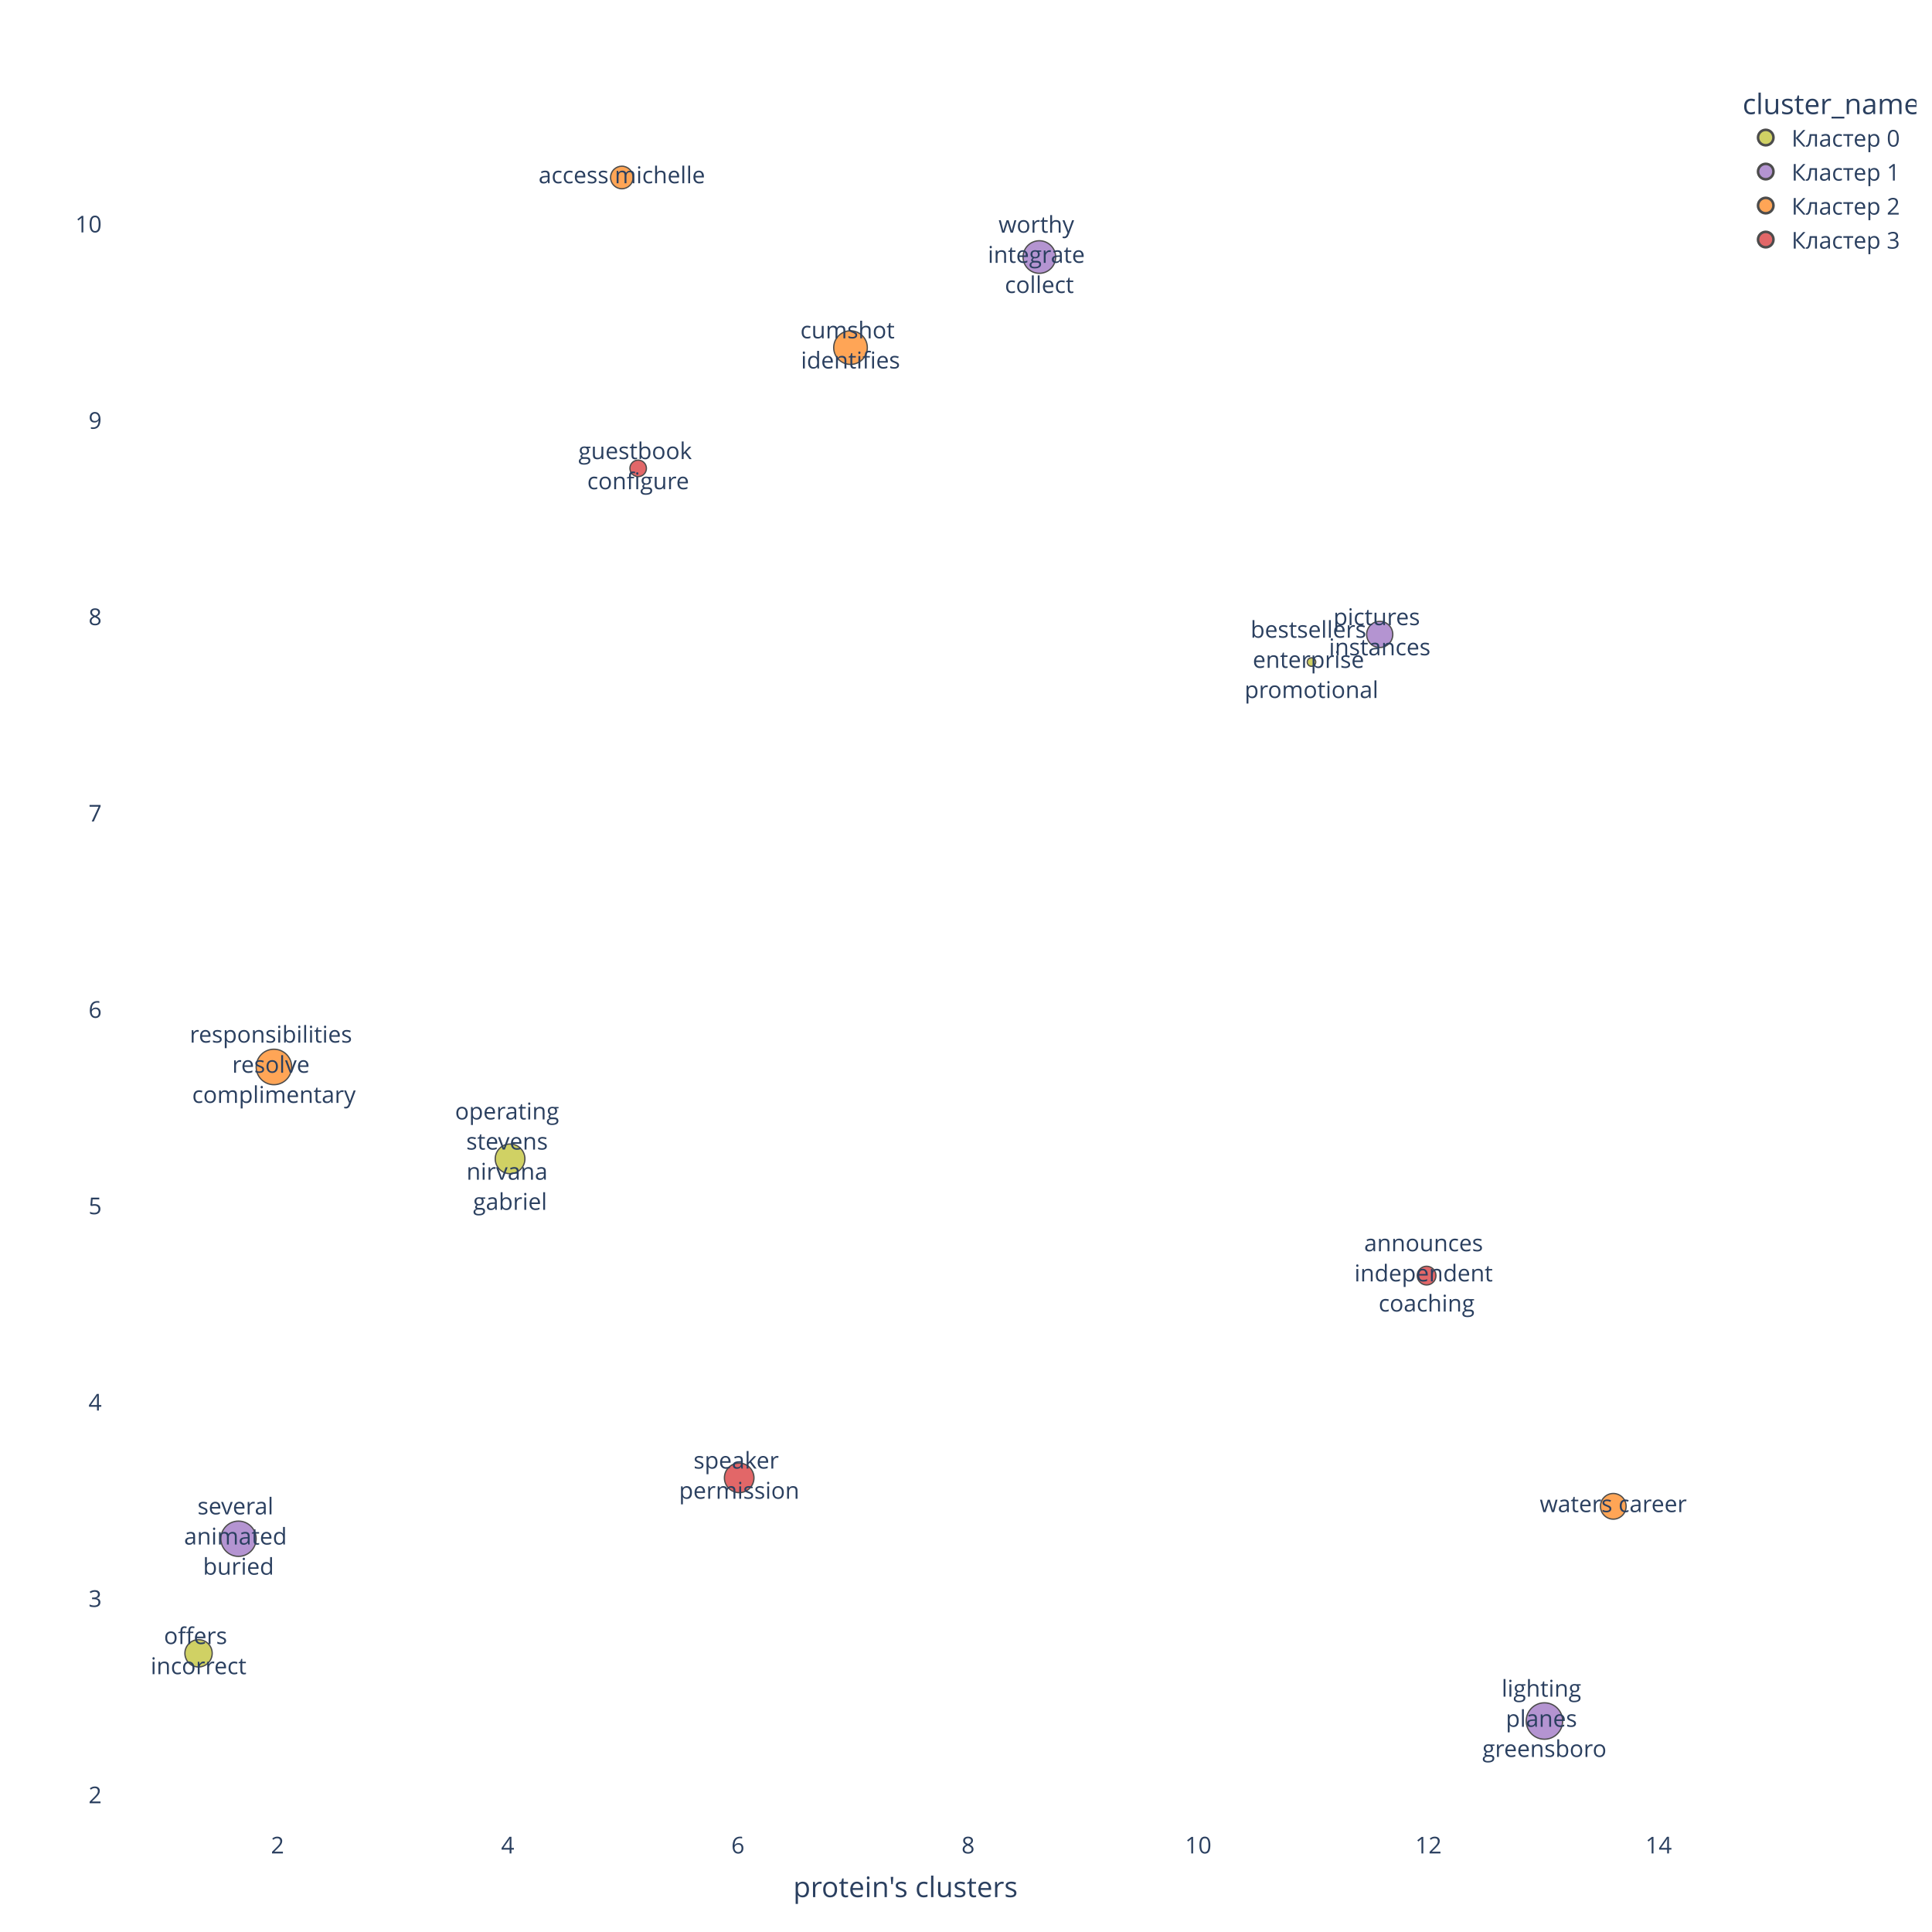
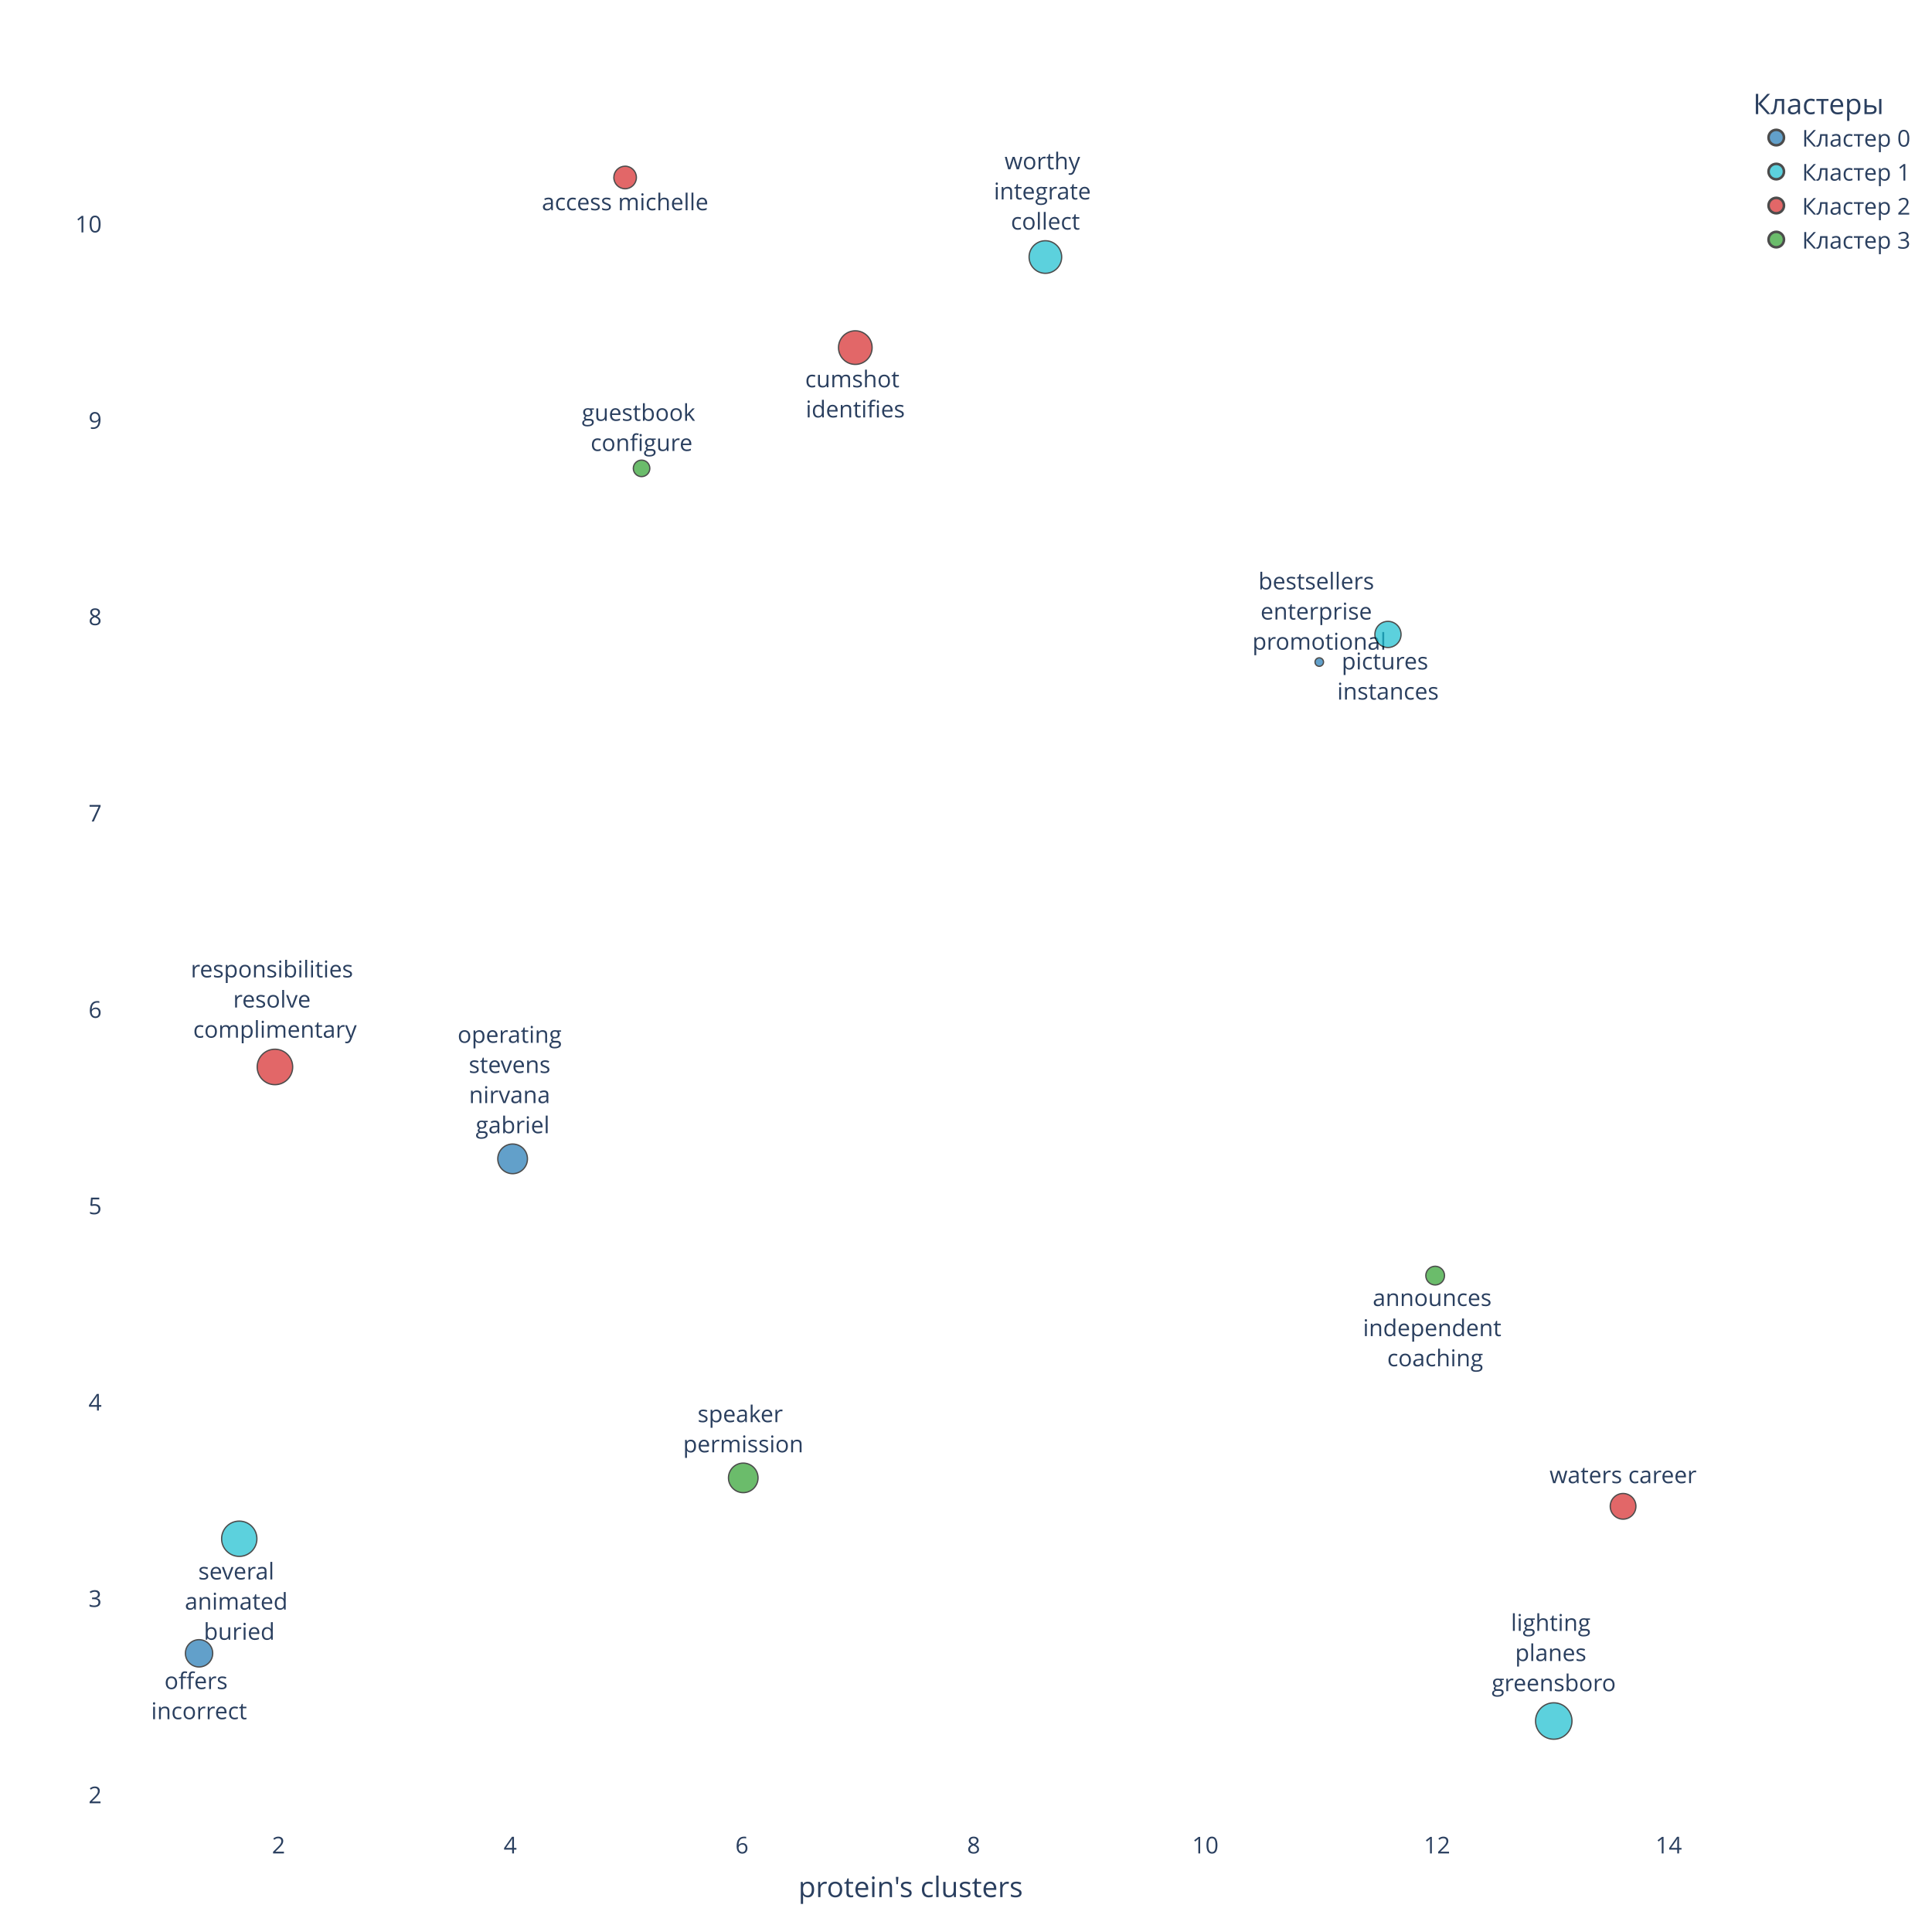
<svg xmlns="http://www.w3.org/2000/svg" class="main-svg" width="1500" height="1500" style="" viewBox="0 0 1500 1500">
  <rect x="0" y="0" width="1500" height="1500" style="fill: rgb(255, 255, 255); fill-opacity: 1;" />
-   <defs id="defs-6b4ec7">
+   <defs id="defs-fc30f1">
    <g class="clips">
-       <clipPath id="clip6b4ec7xyplot" class="plotclip">
-         <rect width="1246" height="1360" />
+       <clipPath id="clipfc30f1xyplot" class="plotclip">
+         <rect width="1254" height="1360" />
      </clipPath>
-       <clipPath class="axesclip" id="clip6b4ec7x">
-         <rect x="80" y="0" width="1246" height="1500" />
+       <clipPath class="axesclip" id="clipfc30f1x">
+         <rect x="80" y="0" width="1254" height="1500" />
      </clipPath>
-       <clipPath class="axesclip" id="clip6b4ec7y">
+       <clipPath class="axesclip" id="clipfc30f1y">
        <rect x="0" y="60" width="1500" height="1360" />
      </clipPath>
-       <clipPath class="axesclip" id="clip6b4ec7xy">
-         <rect x="80" y="60" width="1246" height="1360" />
+       <clipPath class="axesclip" id="clipfc30f1xy">
+         <rect x="80" y="60" width="1254" height="1360" />
      </clipPath>
    </g>
    <g class="gradients" />
    <g class="patterns" />
  </defs>
  <g class="bglayer" />
  <g class="layer-below">
    <g class="imagelayer" />
    <g class="shapelayer" />
  </g>
  <g class="cartesianlayer">
    <g class="subplot xy">
      <g class="layer-subplot">
        <g class="shapelayer" />
        <g class="imagelayer" />
      </g>
      <g class="minor-gridlayer">
        <g class="x" />
        <g class="y" />
      </g>
      <g class="gridlayer">
        <g class="x">
-           <path class="xgrid crisp" transform="translate(215.47,0)" d="M0,60v1360" style="stroke: rgb(255, 255, 255); stroke-opacity: 1; stroke-width: 1px;" />
-           <path class="xgrid crisp" transform="translate(394.19,0)" d="M0,60v1360" style="stroke: rgb(255, 255, 255); stroke-opacity: 1; stroke-width: 1px;" />
-           <path class="xgrid crisp" transform="translate(572.9,0)" d="M0,60v1360" style="stroke: rgb(255, 255, 255); stroke-opacity: 1; stroke-width: 1px;" />
-           <path class="xgrid crisp" transform="translate(751.61,0)" d="M0,60v1360" style="stroke: rgb(255, 255, 255); stroke-opacity: 1; stroke-width: 1px;" />
-           <path class="xgrid crisp" transform="translate(930.33,0)" d="M0,60v1360" style="stroke: rgb(255, 255, 255); stroke-opacity: 1; stroke-width: 1px;" />
-           <path class="xgrid crisp" transform="translate(1109.04,0)" d="M0,60v1360" style="stroke: rgb(255, 255, 255); stroke-opacity: 1; stroke-width: 1px;" />
-           <path class="xgrid crisp" transform="translate(1287.76,0)" d="M0,60v1360" style="stroke: rgb(255, 255, 255); stroke-opacity: 1; stroke-width: 1px;" />
+           <path class="xgrid crisp" transform="translate(216.27,0)" d="M0,60v1360" style="stroke: rgb(255, 255, 255); stroke-opacity: 1; stroke-width: 1px;" />
+           <path class="xgrid crisp" transform="translate(396.16,0)" d="M0,60v1360" style="stroke: rgb(255, 255, 255); stroke-opacity: 1; stroke-width: 1px;" />
+           <path class="xgrid crisp" transform="translate(576.04,0)" d="M0,60v1360" style="stroke: rgb(255, 255, 255); stroke-opacity: 1; stroke-width: 1px;" />
+           <path class="xgrid crisp" transform="translate(755.93,0)" d="M0,60v1360" style="stroke: rgb(255, 255, 255); stroke-opacity: 1; stroke-width: 1px;" />
+           <path class="xgrid crisp" transform="translate(935.82,0)" d="M0,60v1360" style="stroke: rgb(255, 255, 255); stroke-opacity: 1; stroke-width: 1px;" />
+           <path class="xgrid crisp" transform="translate(1115.7,0)" d="M0,60v1360" style="stroke: rgb(255, 255, 255); stroke-opacity: 1; stroke-width: 1px;" />
+           <path class="xgrid crisp" transform="translate(1295.59,0)" d="M0,60v1360" style="stroke: rgb(255, 255, 255); stroke-opacity: 1; stroke-width: 1px;" />
        </g>
        <g class="y">
-           <path class="ygrid crisp" transform="translate(0,1393.75)" d="M80,0h1246" style="stroke: rgb(255, 255, 255); stroke-opacity: 1; stroke-width: 1px;" />
-           <path class="ygrid crisp" transform="translate(0,1241.3)" d="M80,0h1246" style="stroke: rgb(255, 255, 255); stroke-opacity: 1; stroke-width: 1px;" />
-           <path class="ygrid crisp" transform="translate(0,1088.85)" d="M80,0h1246" style="stroke: rgb(255, 255, 255); stroke-opacity: 1; stroke-width: 1px;" />
-           <path class="ygrid crisp" transform="translate(0,936.4)" d="M80,0h1246" style="stroke: rgb(255, 255, 255); stroke-opacity: 1; stroke-width: 1px;" />
-           <path class="ygrid crisp" transform="translate(0,783.95)" d="M80,0h1246" style="stroke: rgb(255, 255, 255); stroke-opacity: 1; stroke-width: 1px;" />
-           <path class="ygrid crisp" transform="translate(0,631.5)" d="M80,0h1246" style="stroke: rgb(255, 255, 255); stroke-opacity: 1; stroke-width: 1px;" />
-           <path class="ygrid crisp" transform="translate(0,479.04)" d="M80,0h1246" style="stroke: rgb(255, 255, 255); stroke-opacity: 1; stroke-width: 1px;" />
-           <path class="ygrid crisp" transform="translate(0,326.59)" d="M80,0h1246" style="stroke: rgb(255, 255, 255); stroke-opacity: 1; stroke-width: 1px;" />
-           <path class="ygrid crisp" transform="translate(0,174.14)" d="M80,0h1246" style="stroke: rgb(255, 255, 255); stroke-opacity: 1; stroke-width: 1px;" />
+           <path class="ygrid crisp" transform="translate(0,1393.75)" d="M80,0h1254" style="stroke: rgb(255, 255, 255); stroke-opacity: 1; stroke-width: 1px;" />
+           <path class="ygrid crisp" transform="translate(0,1241.3)" d="M80,0h1254" style="stroke: rgb(255, 255, 255); stroke-opacity: 1; stroke-width: 1px;" />
+           <path class="ygrid crisp" transform="translate(0,1088.85)" d="M80,0h1254" style="stroke: rgb(255, 255, 255); stroke-opacity: 1; stroke-width: 1px;" />
+           <path class="ygrid crisp" transform="translate(0,936.4)" d="M80,0h1254" style="stroke: rgb(255, 255, 255); stroke-opacity: 1; stroke-width: 1px;" />
+           <path class="ygrid crisp" transform="translate(0,783.95)" d="M80,0h1254" style="stroke: rgb(255, 255, 255); stroke-opacity: 1; stroke-width: 1px;" />
+           <path class="ygrid crisp" transform="translate(0,631.5)" d="M80,0h1254" style="stroke: rgb(255, 255, 255); stroke-opacity: 1; stroke-width: 1px;" />
+           <path class="ygrid crisp" transform="translate(0,479.04)" d="M80,0h1254" style="stroke: rgb(255, 255, 255); stroke-opacity: 1; stroke-width: 1px;" />
+           <path class="ygrid crisp" transform="translate(0,326.59)" d="M80,0h1254" style="stroke: rgb(255, 255, 255); stroke-opacity: 1; stroke-width: 1px;" />
+           <path class="ygrid crisp" transform="translate(0,174.14)" d="M80,0h1254" style="stroke: rgb(255, 255, 255); stroke-opacity: 1; stroke-width: 1px;" />
        </g>
      </g>
      <g class="zerolinelayer" />
      <path class="xlines-below" />
      <path class="ylines-below" />
      <g class="overlines-below" />
      <g class="xaxislayer-below" />
      <g class="yaxislayer-below" />
      <g class="overaxes-below" />
-       <g class="plot" transform="translate(80,60)" clip-path="url(#clip6b4ec7xyplot)">
+       <g class="plot" transform="translate(80,60)" clip-path="url(#clipfc30f1xyplot)">
        <g class="scatterlayer mlayer">
-           <g class="trace scatter trace77c22b" style="stroke-miterlimit: 2; opacity: 1;">
+           <g class="trace scatter tracea43359" style="stroke-miterlimit: 2; opacity: 1;">
            <g class="fills" />
            <g class="errorbars" />
            <g class="lines" />
            <g class="points">
-               <path class="point" transform="translate(316.02,839.73)" d="M11.52,0A11.52,11.52 0 1,1 0,-11.52A11.52,11.52 0 0,1 11.52,0Z" style="opacity: 0.7; stroke-width: 1px; fill: rgb(188, 189, 34); fill-opacity: 1; stroke: rgb(0, 0, 0); stroke-opacity: 1;" />
-               <path class="point" transform="translate(74.15,1223.63)" d="M10.6,0A10.6,10.6 0 1,1 0,-10.6A10.6,10.6 0 0,1 10.6,0Z" style="opacity: 0.7; stroke-width: 1px; fill: rgb(188, 189, 34); fill-opacity: 1; stroke: rgb(0, 0, 0); stroke-opacity: 1;" />
-               <path class="point" transform="translate(938.22,454.03)" d="M3.3,0A3.3,3.3 0 1,1 0,-3.3A3.3,3.3 0 0,1 3.3,0Z" style="opacity: 0.7; stroke-width: 1px; fill: rgb(188, 189, 34); fill-opacity: 1; stroke: rgb(0, 0, 0); stroke-opacity: 1;" />
+               <path class="point" transform="translate(318,839.73)" d="M11.52,0A11.52,11.52 0 1,1 0,-11.52A11.52,11.52 0 0,1 11.52,0Z" style="opacity: 0.7; stroke-width: 1px; fill: rgb(31, 119, 180); fill-opacity: 1; stroke: rgb(0, 0, 0); stroke-opacity: 1;" />
+               <path class="point" transform="translate(74.55,1223.63)" d="M10.6,0A10.6,10.6 0 1,1 0,-10.6A10.6,10.6 0 0,1 10.6,0Z" style="opacity: 0.7; stroke-width: 1px; fill: rgb(31, 119, 180); fill-opacity: 1; stroke: rgb(0, 0, 0); stroke-opacity: 1;" />
+               <path class="point" transform="translate(944.28,454.03)" d="M3.3,0A3.3,3.3 0 1,1 0,-3.3A3.3,3.3 0 0,1 3.3,0Z" style="opacity: 0.7; stroke-width: 1px; fill: rgb(31, 119, 180); fill-opacity: 1; stroke: rgb(0, 0, 0); stroke-opacity: 1;" />
            </g>
            <g class="text">
-               <g class="textpoint" transform="translate(0,-30.6)">
-                 <text x="316.02" y="839.73" text-anchor="middle" style="font-family: 'Open Sans', verdana, arial, sans-serif; font-size: 18px; fill: rgb(42, 63, 95); fill-opacity: 1; white-space: pre;">
-                   <tspan class="line" dy="0em" x="316.02" y="839.73">operating</tspan>
-                   <tspan class="line" dy="1.3em" x="316.02" y="839.73">stevens</tspan>
-                   <tspan class="line" dy="2.6em" x="316.02" y="839.73">nirvana</tspan>
-                   <tspan class="line" dy="3.9em" x="316.02" y="839.73">gabriel</tspan>
-                 </text>
-               </g>
-               <g class="textpoint" transform="translate(0,-7.2)">
-                 <text x="74.15" y="1223.63" text-anchor="middle" style="font-family: 'Open Sans', verdana, arial, sans-serif; font-size: 18px; fill: rgb(42, 63, 95); fill-opacity: 1; white-space: pre;">
-                   <tspan class="line" dy="0em" x="74.15" y="1223.63">offers</tspan>
-                   <tspan class="line" dy="1.3em" x="74.15" y="1223.63">incorrect</tspan>
-                 </text>
-               </g>
-               <g class="textpoint" transform="translate(0,-18.9)">
-                 <text x="938.22" y="454.03" text-anchor="middle" style="font-family: 'Open Sans', verdana, arial, sans-serif; font-size: 18px; fill: rgb(42, 63, 95); fill-opacity: 1; white-space: pre;">
-                   <tspan class="line" dy="0em" x="938.22" y="454.03">bestsellers</tspan>
-                   <tspan class="line" dy="1.3em" x="938.22" y="454.03">enterprise</tspan>
-                   <tspan class="line" dy="2.6em" x="938.22" y="454.03">promotional</tspan>
-                 </text>
-               </g>
-             </g>
-           </g>
-           <g class="trace scatter trace0cc86e" style="stroke-miterlimit: 2; opacity: 1;">
+               <g class="textpoint" transform="translate(0,-90.09799)">
+                 <text x="318" y="839.73" text-anchor="middle" style="font-family: 'Open Sans', verdana, arial, sans-serif; font-size: 18px; fill: rgb(42, 63, 95); fill-opacity: 1; white-space: pre;">
+                   <tspan class="line" dy="0em" x="318" y="839.73">operating</tspan>
+                   <tspan class="line" dy="1.3em" x="318" y="839.73">stevens</tspan>
+                   <tspan class="line" dy="2.6em" x="318" y="839.73">nirvana</tspan>
+                   <tspan class="line" dy="3.9em" x="318" y="839.73">gabriel</tspan>
+                 </text>
+               </g>
+               <g class="textpoint" transform="translate(0,27.7542)">
+                 <text x="74.55" y="1223.63" text-anchor="middle" style="font-family: 'Open Sans', verdana, arial, sans-serif; font-size: 18px; fill: rgb(42, 63, 95); fill-opacity: 1; white-space: pre;">
+                   <tspan class="line" dy="0em" x="74.55" y="1223.63">offers</tspan>
+                   <tspan class="line" dy="1.3em" x="74.55" y="1223.63">incorrect</tspan>
+                 </text>
+               </g>
+               <g class="textpoint" transform="translate(0,-56.42521)">
+                 <text x="944.28" y="454.03" text-anchor="middle" style="font-family: 'Open Sans', verdana, arial, sans-serif; font-size: 18px; fill: rgb(42, 63, 95); fill-opacity: 1; white-space: pre;">
+                   <tspan class="line" dy="0em" x="944.28" y="454.03">bestsellers</tspan>
+                   <tspan class="line" dy="1.3em" x="944.28" y="454.03">enterprise</tspan>
+                   <tspan class="line" dy="2.6em" x="944.28" y="454.03">promotional</tspan>
+                 </text>
+               </g>
+             </g>
+           </g>
+           <g class="trace scatter traceb3e0cb" style="stroke-miterlimit: 2; opacity: 1;">
            <g class="fills" />
            <g class="errorbars" />
            <g class="lines" />
            <g class="points">
-               <path class="point" transform="translate(1119.09,1276.19)" d="M14.14,0A14.14,14.14 0 1,1 0,-14.14A14.14,14.14 0 0,1 14.14,0Z" style="opacity: 0.7; stroke-width: 1px; fill: rgb(148, 103, 189); fill-opacity: 1; stroke: rgb(0, 0, 0); stroke-opacity: 1;" />
-               <path class="point" transform="translate(105.16,1134.68)" d="M13.7,0A13.7,13.7 0 1,1 0,-13.7A13.7,13.7 0 0,1 13.7,0Z" style="opacity: 0.7; stroke-width: 1px; fill: rgb(148, 103, 189); fill-opacity: 1; stroke: rgb(0, 0, 0); stroke-opacity: 1;" />
-               <path class="point" transform="translate(726.95,139.56)" d="M12.65,0A12.65,12.65 0 1,1 0,-12.65A12.65,12.65 0 0,1 12.65,0Z" style="opacity: 0.7; stroke-width: 1px; fill: rgb(148, 103, 189); fill-opacity: 1; stroke: rgb(0, 0, 0); stroke-opacity: 1;" />
-               <path class="point" transform="translate(991.21,432.57)" d="M10.15,0A10.15,10.15 0 1,1 0,-10.15A10.15,10.15 0 0,1 10.15,0Z" style="opacity: 0.7; stroke-width: 1px; fill: rgb(148, 103, 189); fill-opacity: 1; stroke: rgb(0, 0, 0); stroke-opacity: 1;" />
+               <path class="point" transform="translate(1126.34,1276.19)" d="M14.14,0A14.14,14.14 0 1,1 0,-14.14A14.14,14.14 0 0,1 14.14,0Z" style="opacity: 0.7; stroke-width: 1px; fill: rgb(23, 190, 207); fill-opacity: 1; stroke: rgb(0, 0, 0); stroke-opacity: 1;" />
+               <path class="point" transform="translate(105.76,1134.68)" d="M13.7,0A13.7,13.7 0 1,1 0,-13.7A13.7,13.7 0 0,1 13.7,0Z" style="opacity: 0.7; stroke-width: 1px; fill: rgb(23, 190, 207); fill-opacity: 1; stroke: rgb(0, 0, 0); stroke-opacity: 1;" />
+               <path class="point" transform="translate(731.63,139.56)" d="M12.65,0A12.65,12.65 0 1,1 0,-12.65A12.65,12.65 0 0,1 12.65,0Z" style="opacity: 0.7; stroke-width: 1px; fill: rgb(23, 190, 207); fill-opacity: 1; stroke: rgb(0, 0, 0); stroke-opacity: 1;" />
+               <path class="point" transform="translate(997.62,432.57)" d="M10.15,0A10.15,10.15 0 1,1 0,-10.15A10.15,10.15 0 0,1 10.15,0Z" style="opacity: 0.7; stroke-width: 1px; fill: rgb(23, 190, 207); fill-opacity: 1; stroke: rgb(0, 0, 0); stroke-opacity: 1;" />
            </g>
            <g class="text">
-               <g class="textpoint" transform="translate(0,-18.9)">
-                 <text x="1119.09" y="1276.19" text-anchor="middle" style="font-family: 'Open Sans', verdana, arial, sans-serif; font-size: 18px; fill: rgb(42, 63, 95); fill-opacity: 1; white-space: pre;">
-                   <tspan class="line" dy="0em" x="1119.09" y="1276.19">lighting</tspan>
-                   <tspan class="line" dy="1.3em" x="1119.09" y="1276.19">planes</tspan>
-                   <tspan class="line" dy="2.6em" x="1119.09" y="1276.19">greensboro</tspan>
-                 </text>
-               </g>
-               <g class="textpoint" transform="translate(0,-18.9)">
-                 <text x="105.16" y="1134.68" text-anchor="middle" style="font-family: 'Open Sans', verdana, arial, sans-serif; font-size: 18px; fill: rgb(42, 63, 95); fill-opacity: 1; white-space: pre;">
-                   <tspan class="line" dy="0em" x="105.16" y="1134.68">several</tspan>
-                   <tspan class="line" dy="1.3em" x="105.16" y="1134.68">animated</tspan>
-                   <tspan class="line" dy="2.6em" x="105.16" y="1134.68">buried</tspan>
-                 </text>
-               </g>
-               <g class="textpoint" transform="translate(0,-18.9)">
-                 <text x="726.95" y="139.56" text-anchor="middle" style="font-family: 'Open Sans', verdana, arial, sans-serif; font-size: 18px; fill: rgb(42, 63, 95); fill-opacity: 1; white-space: pre;">
-                   <tspan class="line" dy="0em" x="726.95" y="139.56">worthy</tspan>
-                   <tspan class="line" dy="1.3em" x="726.95" y="139.56">integrate</tspan>
-                   <tspan class="line" dy="2.6em" x="726.95" y="139.56">collect</tspan>
-                 </text>
-               </g>
-               <g class="textpoint" transform="translate(0,-7.2)">
-                 <text x="991.21" y="432.57" text-anchor="middle" style="font-family: 'Open Sans', verdana, arial, sans-serif; font-size: 18px; fill: rgb(42, 63, 95); fill-opacity: 1; white-space: pre;">
-                   <tspan class="line" dy="0em" x="991.21" y="432.57">pictures</tspan>
-                   <tspan class="line" dy="1.3em" x="991.21" y="432.57">instances</tspan>
-                 </text>
-               </g>
-             </g>
-           </g>
-           <g class="trace scatter trace6cdaf4" style="stroke-miterlimit: 2; opacity: 1;">
+               <g class="textpoint" transform="translate(0,-69.97767)">
+                 <text x="1126.34" y="1276.19" text-anchor="middle" style="font-family: 'Open Sans', verdana, arial, sans-serif; font-size: 18px; fill: rgb(42, 63, 95); fill-opacity: 1; white-space: pre;">
+                   <tspan class="line" dy="0em" x="1126.34" y="1276.19">lighting</tspan>
+                   <tspan class="line" dy="1.3em" x="1126.34" y="1276.19">planes</tspan>
+                   <tspan class="line" dy="2.6em" x="1126.34" y="1276.19">greensboro</tspan>
+                 </text>
+               </g>
+               <g class="textpoint" transform="translate(0,31.61947)">
+                 <text x="105.76" y="1134.68" text-anchor="middle" style="font-family: 'Open Sans', verdana, arial, sans-serif; font-size: 18px; fill: rgb(42, 63, 95); fill-opacity: 1; white-space: pre;">
+                   <tspan class="line" dy="0em" x="105.76" y="1134.68">several</tspan>
+                   <tspan class="line" dy="1.3em" x="105.76" y="1134.68">animated</tspan>
+                   <tspan class="line" dy="2.6em" x="105.76" y="1134.68">buried</tspan>
+                 </text>
+               </g>
+               <g class="textpoint" transform="translate(0,-68.11465)">
+                 <text x="731.63" y="139.56" text-anchor="middle" style="font-family: 'Open Sans', verdana, arial, sans-serif; font-size: 18px; fill: rgb(42, 63, 95); fill-opacity: 1; white-space: pre;">
+                   <tspan class="line" dy="0em" x="731.63" y="139.56">worthy</tspan>
+                   <tspan class="line" dy="1.3em" x="731.63" y="139.56">integrate</tspan>
+                   <tspan class="line" dy="2.6em" x="731.63" y="139.56">collect</tspan>
+                 </text>
+               </g>
+               <g class="textpoint" transform="translate(0,27.18429)">
+                 <text x="997.62" y="432.57" text-anchor="middle" style="font-family: 'Open Sans', verdana, arial, sans-serif; font-size: 18px; fill: rgb(42, 63, 95); fill-opacity: 1; white-space: pre;">
+                   <tspan class="line" dy="0em" x="997.62" y="432.57">pictures</tspan>
+                   <tspan class="line" dy="1.3em" x="997.62" y="432.57">instances</tspan>
+                 </text>
+               </g>
+             </g>
+           </g>
+           <g class="trace scatter tracea3c755" style="stroke-miterlimit: 2; opacity: 1;">
            <g class="fills" />
            <g class="errorbars" />
            <g class="lines" />
            <g class="points">
-               <path class="point" transform="translate(132.67,768.38)" d="M13.78,0A13.78,13.78 0 1,1 0,-13.78A13.78,13.78 0 0,1 13.78,0Z" style="opacity: 0.7; stroke-width: 1px; fill: rgb(255, 127, 14); fill-opacity: 1; stroke: rgb(0, 0, 0); stroke-opacity: 1;" />
-               <path class="point" transform="translate(580.34,209.88)" d="M13.05,0A13.05,13.05 0 1,1 0,-13.05A13.05,13.05 0 0,1 13.05,0Z" style="opacity: 0.7; stroke-width: 1px; fill: rgb(255, 127, 14); fill-opacity: 1; stroke: rgb(0, 0, 0); stroke-opacity: 1;" />
-               <path class="point" transform="translate(1172.55,1109.5)" d="M9.97,0A9.97,9.97 0 1,1 0,-9.97A9.97,9.97 0 0,1 9.97,0Z" style="opacity: 0.7; stroke-width: 1px; fill: rgb(255, 127, 14); fill-opacity: 1; stroke: rgb(0, 0, 0); stroke-opacity: 1;" />
-               <path class="point" transform="translate(402.79,77.79)" d="M8.76,0A8.76,8.76 0 1,1 0,-8.76A8.76,8.76 0 0,1 8.76,0Z" style="opacity: 0.7; stroke-width: 1px; fill: rgb(255, 127, 14); fill-opacity: 1; stroke: rgb(0, 0, 0); stroke-opacity: 1;" />
+               <path class="point" transform="translate(133.46,768.38)" d="M13.78,0A13.78,13.78 0 1,1 0,-13.78A13.78,13.78 0 0,1 13.78,0Z" style="opacity: 0.7; stroke-width: 1px; fill: rgb(214, 39, 40); fill-opacity: 1; stroke: rgb(0, 0, 0); stroke-opacity: 1;" />
+               <path class="point" transform="translate(584.06,209.88)" d="M13.05,0A13.05,13.05 0 1,1 0,-13.05A13.05,13.05 0 0,1 13.05,0Z" style="opacity: 0.7; stroke-width: 1px; fill: rgb(214, 39, 40); fill-opacity: 1; stroke: rgb(0, 0, 0); stroke-opacity: 1;" />
+               <path class="point" transform="translate(1180.15,1109.5)" d="M9.97,0A9.97,9.97 0 1,1 0,-9.97A9.97,9.97 0 0,1 9.97,0Z" style="opacity: 0.7; stroke-width: 1px; fill: rgb(214, 39, 40); fill-opacity: 1; stroke: rgb(0, 0, 0); stroke-opacity: 1;" />
+               <path class="point" transform="translate(405.34,77.79)" d="M8.76,0A8.76,8.76 0 1,1 0,-8.76A8.76,8.76 0 0,1 8.76,0Z" style="opacity: 0.7; stroke-width: 1px; fill: rgb(214, 39, 40); fill-opacity: 1; stroke: rgb(0, 0, 0); stroke-opacity: 1;" />
            </g>
            <g class="text">
-               <g class="textpoint" transform="translate(0,-18.9)">
-                 <text x="132.67" y="768.38" text-anchor="middle" style="font-family: 'Open Sans', verdana, arial, sans-serif; font-size: 18px; fill: rgb(42, 63, 95); fill-opacity: 1; white-space: pre;">
-                   <tspan class="line" dy="0em" x="132.67" y="768.38">responsibilities</tspan>
-                   <tspan class="line" dy="1.3em" x="132.67" y="768.38">resolve</tspan>
-                   <tspan class="line" dy="2.6em" x="132.67" y="768.38">complimentary</tspan>
-                 </text>
-               </g>
-               <g class="textpoint" transform="translate(0,-7.2)">
-                 <text x="580.34" y="209.88" text-anchor="middle" style="font-family: 'Open Sans', verdana, arial, sans-serif; font-size: 18px; fill: rgb(42, 63, 95); fill-opacity: 1; white-space: pre;">
-                   <tspan class="line" dy="0em" x="580.34" y="209.88">cumshot</tspan>
-                   <tspan class="line" dy="1.3em" x="580.34" y="209.88">identifies</tspan>
-                 </text>
-               </g>
-               <g class="textpoint" transform="translate(0,4.5)">
-                 <text x="1172.55" y="1109.5" text-anchor="middle" style="font-family: 'Open Sans', verdana, arial, sans-serif; font-size: 18px; fill: rgb(42, 63, 95); fill-opacity: 1; white-space: pre;">waters career</text>
-               </g>
-               <g class="textpoint" transform="translate(0,4.5)">
-                 <text x="402.79" y="77.79" text-anchor="middle" style="font-family: 'Open Sans', verdana, arial, sans-serif; font-size: 18px; fill: rgb(42, 63, 95); fill-opacity: 1; white-space: pre;">access michelle</text>
-               </g>
-             </g>
-           </g>
-           <g class="trace scatter tracece04c5" style="stroke-miterlimit: 2; opacity: 1;">
+               <g class="textpoint" transform="translate(0,-69.51958)">
+                 <text x="133.46" y="768.38" text-anchor="middle" style="font-family: 'Open Sans', verdana, arial, sans-serif; font-size: 18px; fill: rgb(42, 63, 95); fill-opacity: 1; white-space: pre;">
+                   <tspan class="line" dy="0em" x="133.46" y="768.38">responsibilities</tspan>
+                   <tspan class="line" dy="1.3em" x="133.46" y="768.38">resolve</tspan>
+                   <tspan class="line" dy="2.6em" x="133.46" y="768.38">complimentary</tspan>
+                 </text>
+               </g>
+               <g class="textpoint" transform="translate(0,30.80697)">
+                 <text x="584.06" y="209.88" text-anchor="middle" style="font-family: 'Open Sans', verdana, arial, sans-serif; font-size: 18px; fill: rgb(42, 63, 95); fill-opacity: 1; white-space: pre;">
+                   <tspan class="line" dy="0em" x="584.06" y="209.88">cumshot</tspan>
+                   <tspan class="line" dy="1.3em" x="584.06" y="209.88">identifies</tspan>
+                 </text>
+               </g>
+               <g class="textpoint" transform="translate(0,-17.96557)">
+                 <text x="1180.15" y="1109.5" text-anchor="middle" style="font-family: 'Open Sans', verdana, arial, sans-serif; font-size: 18px; fill: rgb(42, 63, 95); fill-opacity: 1; white-space: pre;">waters career</text>
+               </g>
+               <g class="textpoint" transform="translate(0,25.44572)">
+                 <text x="405.34" y="77.79" text-anchor="middle" style="font-family: 'Open Sans', verdana, arial, sans-serif; font-size: 18px; fill: rgb(42, 63, 95); fill-opacity: 1; white-space: pre;">access michelle</text>
+               </g>
+             </g>
+           </g>
+           <g class="trace scatter tracea6e6eb" style="stroke-miterlimit: 2; opacity: 1;">
            <g class="fills" />
            <g class="errorbars" />
            <g class="lines" />
            <g class="points">
-               <path class="point" transform="translate(493.91,1087.42)" d="M11.48,0A11.48,11.48 0 1,1 0,-11.48A11.48,11.48 0 0,1 11.48,0Z" style="opacity: 0.7; stroke-width: 1px; fill: rgb(214, 39, 40); fill-opacity: 1; stroke: rgb(0, 0, 0); stroke-opacity: 1;" />
-               <path class="point" transform="translate(1027.61,930.38)" d="M7.27,0A7.27,7.27 0 1,1 0,-7.27A7.27,7.27 0 0,1 7.27,0Z" style="opacity: 0.7; stroke-width: 1px; fill: rgb(214, 39, 40); fill-opacity: 1; stroke: rgb(0, 0, 0); stroke-opacity: 1;" />
-               <path class="point" transform="translate(415.47,303.64)" d="M6.41,0A6.41,6.41 0 1,1 0,-6.41A6.41,6.41 0 0,1 6.41,0Z" style="opacity: 0.7; stroke-width: 1px; fill: rgb(214, 39, 40); fill-opacity: 1; stroke: rgb(0, 0, 0); stroke-opacity: 1;" />
+               <path class="point" transform="translate(497.06,1087.42)" d="M11.48,0A11.48,11.48 0 1,1 0,-11.48A11.48,11.48 0 0,1 11.48,0Z" style="opacity: 0.7; stroke-width: 1px; fill: rgb(44, 160, 44); fill-opacity: 1; stroke: rgb(0, 0, 0); stroke-opacity: 1;" />
+               <path class="point" transform="translate(1034.26,930.38)" d="M7.27,0A7.27,7.27 0 1,1 0,-7.27A7.27,7.27 0 0,1 7.27,0Z" style="opacity: 0.7; stroke-width: 1px; fill: rgb(44, 160, 44); fill-opacity: 1; stroke: rgb(0, 0, 0); stroke-opacity: 1;" />
+               <path class="point" transform="translate(418.11,303.64)" d="M6.41,0A6.41,6.41 0 1,1 0,-6.41A6.41,6.41 0 0,1 6.41,0Z" style="opacity: 0.7; stroke-width: 1px; fill: rgb(44, 160, 44); fill-opacity: 1; stroke: rgb(0, 0, 0); stroke-opacity: 1;" />
            </g>
            <g class="text">
-               <g class="textpoint" transform="translate(0,-7.2)">
-                 <text x="493.91" y="1087.42" text-anchor="middle" style="font-family: 'Open Sans', verdana, arial, sans-serif; font-size: 18px; fill: rgb(42, 63, 95); fill-opacity: 1; white-space: pre;">
-                   <tspan class="line" dy="0em" x="493.91" y="1087.42">speaker</tspan>
-                   <tspan class="line" dy="1.3em" x="493.91" y="1087.42">permission</tspan>
-                 </text>
-               </g>
-               <g class="textpoint" transform="translate(0,-18.9)">
-                 <text x="1027.61" y="930.38" text-anchor="middle" style="font-family: 'Open Sans', verdana, arial, sans-serif; font-size: 18px; fill: rgb(42, 63, 95); fill-opacity: 1; white-space: pre;">
-                   <tspan class="line" dy="0em" x="1027.61" y="930.38">announces</tspan>
-                   <tspan class="line" dy="1.3em" x="1027.61" y="930.38">independent</tspan>
-                   <tspan class="line" dy="2.6em" x="1027.61" y="930.38">coaching</tspan>
-                 </text>
-               </g>
-               <g class="textpoint" transform="translate(0,-7.2)">
-                 <text x="415.47" y="303.64" text-anchor="middle" style="font-family: 'Open Sans', verdana, arial, sans-serif; font-size: 18px; fill: rgb(42, 63, 95); fill-opacity: 1; white-space: pre;">
-                   <tspan class="line" dy="0em" x="415.47" y="303.64">guestbook</tspan>
-                   <tspan class="line" dy="1.3em" x="415.47" y="303.64">configure</tspan>
+               <g class="textpoint" transform="translate(0,-43.24416)">
+                 <text x="497.06" y="1087.42" text-anchor="middle" style="font-family: 'Open Sans', verdana, arial, sans-serif; font-size: 18px; fill: rgb(42, 63, 95); fill-opacity: 1; white-space: pre;">
+                   <tspan class="line" dy="0em" x="497.06" y="1087.42">speaker</tspan>
+                   <tspan class="line" dy="1.3em" x="497.06" y="1087.42">permission</tspan>
+                 </text>
+               </g>
+               <g class="textpoint" transform="translate(0,23.58341)">
+                 <text x="1034.26" y="930.38" text-anchor="middle" style="font-family: 'Open Sans', verdana, arial, sans-serif; font-size: 18px; fill: rgb(42, 63, 95); fill-opacity: 1; white-space: pre;">
+                   <tspan class="line" dy="0em" x="1034.26" y="930.38">announces</tspan>
+                   <tspan class="line" dy="1.3em" x="1034.26" y="930.38">independent</tspan>
+                   <tspan class="line" dy="2.6em" x="1034.26" y="930.38">coaching</tspan>
+                 </text>
+               </g>
+               <g class="textpoint" transform="translate(0,-36.91796)">
+                 <text x="418.11" y="303.64" text-anchor="middle" style="font-family: 'Open Sans', verdana, arial, sans-serif; font-size: 18px; fill: rgb(42, 63, 95); fill-opacity: 1; white-space: pre;">
+                   <tspan class="line" dy="0em" x="418.11" y="303.64">guestbook</tspan>
+                   <tspan class="line" dy="1.3em" x="418.11" y="303.64">configure</tspan>
                </text>
              </g>
            </g>
          </g>
        </g>
      </g>
      <g class="overplot" />
      <path class="xlines-above crisp" d="M0,0" style="fill: none;" />
      <path class="ylines-above crisp" d="M0,0" style="fill: none;" />
      <g class="overlines-above" />
      <g class="xaxislayer-above">
        <g class="xtick">
-           <text text-anchor="middle" x="0" y="1439" transform="translate(215.47,0)" style="font-family: 'Open Sans', verdana, arial, sans-serif; font-size: 18px; fill: rgb(42, 63, 95); fill-opacity: 1; white-space: pre; opacity: 1;">2</text>
-         </g>
-         <g class="xtick">
-           <text text-anchor="middle" x="0" y="1439" style="font-family: 'Open Sans', verdana, arial, sans-serif; font-size: 18px; fill: rgb(42, 63, 95); fill-opacity: 1; white-space: pre; opacity: 1;" transform="translate(394.19,0)">4</text>
-         </g>
-         <g class="xtick">
-           <text text-anchor="middle" x="0" y="1439" style="font-family: 'Open Sans', verdana, arial, sans-serif; font-size: 18px; fill: rgb(42, 63, 95); fill-opacity: 1; white-space: pre; opacity: 1;" transform="translate(572.9,0)">6</text>
-         </g>
-         <g class="xtick">
-           <text text-anchor="middle" x="0" y="1439" style="font-family: 'Open Sans', verdana, arial, sans-serif; font-size: 18px; fill: rgb(42, 63, 95); fill-opacity: 1; white-space: pre; opacity: 1;" transform="translate(751.61,0)">8</text>
-         </g>
-         <g class="xtick">
-           <text text-anchor="middle" x="0" y="1439" style="font-family: 'Open Sans', verdana, arial, sans-serif; font-size: 18px; fill: rgb(42, 63, 95); fill-opacity: 1; white-space: pre; opacity: 1;" transform="translate(930.33,0)">10</text>
-         </g>
-         <g class="xtick">
-           <text text-anchor="middle" x="0" y="1439" style="font-family: 'Open Sans', verdana, arial, sans-serif; font-size: 18px; fill: rgb(42, 63, 95); fill-opacity: 1; white-space: pre; opacity: 1;" transform="translate(1109.04,0)">12</text>
-         </g>
-         <g class="xtick">
-           <text text-anchor="middle" x="0" y="1439" style="font-family: 'Open Sans', verdana, arial, sans-serif; font-size: 18px; fill: rgb(42, 63, 95); fill-opacity: 1; white-space: pre; opacity: 1;" transform="translate(1287.76,0)">14</text>
+           <text text-anchor="middle" x="0" y="1439" transform="translate(216.27,0)" style="font-family: 'Open Sans', verdana, arial, sans-serif; font-size: 18px; fill: rgb(42, 63, 95); fill-opacity: 1; white-space: pre; opacity: 1;">2</text>
+         </g>
+         <g class="xtick">
+           <text text-anchor="middle" x="0" y="1439" style="font-family: 'Open Sans', verdana, arial, sans-serif; font-size: 18px; fill: rgb(42, 63, 95); fill-opacity: 1; white-space: pre; opacity: 1;" transform="translate(396.16,0)">4</text>
+         </g>
+         <g class="xtick">
+           <text text-anchor="middle" x="0" y="1439" style="font-family: 'Open Sans', verdana, arial, sans-serif; font-size: 18px; fill: rgb(42, 63, 95); fill-opacity: 1; white-space: pre; opacity: 1;" transform="translate(576.04,0)">6</text>
+         </g>
+         <g class="xtick">
+           <text text-anchor="middle" x="0" y="1439" style="font-family: 'Open Sans', verdana, arial, sans-serif; font-size: 18px; fill: rgb(42, 63, 95); fill-opacity: 1; white-space: pre; opacity: 1;" transform="translate(755.93,0)">8</text>
+         </g>
+         <g class="xtick">
+           <text text-anchor="middle" x="0" y="1439" style="font-family: 'Open Sans', verdana, arial, sans-serif; font-size: 18px; fill: rgb(42, 63, 95); fill-opacity: 1; white-space: pre; opacity: 1;" transform="translate(935.82,0)">10</text>
+         </g>
+         <g class="xtick">
+           <text text-anchor="middle" x="0" y="1439" style="font-family: 'Open Sans', verdana, arial, sans-serif; font-size: 18px; fill: rgb(42, 63, 95); fill-opacity: 1; white-space: pre; opacity: 1;" transform="translate(1115.7,0)">12</text>
+         </g>
+         <g class="xtick">
+           <text text-anchor="middle" x="0" y="1439" style="font-family: 'Open Sans', verdana, arial, sans-serif; font-size: 18px; fill: rgb(42, 63, 95); fill-opacity: 1; white-space: pre; opacity: 1;" transform="translate(1295.59,0)">14</text>
        </g>
      </g>
      <g class="yaxislayer-above">
        <g class="ytick">
          <text text-anchor="end" x="79" y="6.3" transform="translate(0,1393.75)" style="font-family: 'Open Sans', verdana, arial, sans-serif; font-size: 18px; fill: rgb(42, 63, 95); fill-opacity: 1; white-space: pre; opacity: 1;">2</text>
        </g>
        <g class="ytick">
          <text text-anchor="end" x="79" y="6.3" style="font-family: 'Open Sans', verdana, arial, sans-serif; font-size: 18px; fill: rgb(42, 63, 95); fill-opacity: 1; white-space: pre; opacity: 1;" transform="translate(0,1241.3)">3</text>
        </g>
        <g class="ytick">
          <text text-anchor="end" x="79" y="6.3" style="font-family: 'Open Sans', verdana, arial, sans-serif; font-size: 18px; fill: rgb(42, 63, 95); fill-opacity: 1; white-space: pre; opacity: 1;" transform="translate(0,1088.85)">4</text>
        </g>
        <g class="ytick">
          <text text-anchor="end" x="79" y="6.3" style="font-family: 'Open Sans', verdana, arial, sans-serif; font-size: 18px; fill: rgb(42, 63, 95); fill-opacity: 1; white-space: pre; opacity: 1;" transform="translate(0,936.4)">5</text>
        </g>
        <g class="ytick">
          <text text-anchor="end" x="79" y="6.3" style="font-family: 'Open Sans', verdana, arial, sans-serif; font-size: 18px; fill: rgb(42, 63, 95); fill-opacity: 1; white-space: pre; opacity: 1;" transform="translate(0,783.95)">6</text>
        </g>
        <g class="ytick">
          <text text-anchor="end" x="79" y="6.3" style="font-family: 'Open Sans', verdana, arial, sans-serif; font-size: 18px; fill: rgb(42, 63, 95); fill-opacity: 1; white-space: pre; opacity: 1;" transform="translate(0,631.5)">7</text>
        </g>
        <g class="ytick">
          <text text-anchor="end" x="79" y="6.3" style="font-family: 'Open Sans', verdana, arial, sans-serif; font-size: 18px; fill: rgb(42, 63, 95); fill-opacity: 1; white-space: pre; opacity: 1;" transform="translate(0,479.04)">8</text>
        </g>
        <g class="ytick">
          <text text-anchor="end" x="79" y="6.3" style="font-family: 'Open Sans', verdana, arial, sans-serif; font-size: 18px; fill: rgb(42, 63, 95); fill-opacity: 1; white-space: pre; opacity: 1;" transform="translate(0,326.59)">9</text>
        </g>
        <g class="ytick">
          <text text-anchor="end" x="79" y="6.3" style="font-family: 'Open Sans', verdana, arial, sans-serif; font-size: 18px; fill: rgb(42, 63, 95); fill-opacity: 1; white-space: pre; opacity: 1;" transform="translate(0,174.14)">10</text>
        </g>
      </g>
      <g class="overaxes-above" />
    </g>
  </g>
  <g class="polarlayer" />
  <g class="smithlayer" />
  <g class="ternarylayer" />
  <g class="geolayer" />
  <g class="funnelarealayer" />
  <g class="pielayer" />
  <g class="iciclelayer" />
  <g class="treemaplayer" />
  <g class="sunburstlayer" />
  <g class="glimages" />
-   <defs id="topdefs-6b4ec7">
+   <defs id="topdefs-fc30f1">
    <g class="clips" />
-     <clipPath id="legend6b4ec7">
-       <rect width="137" height="145" x="0" y="0" />
+     <clipPath id="legendfc30f1">
+       <rect width="129" height="145" x="0" y="0" />
    </clipPath>
  </defs>
  <g class="layer-above">
    <g class="imagelayer" />
    <g class="shapelayer" />
  </g>
  <g class="infolayer">
-     <g class="legend" pointer-events="all" transform="translate(1350.92,60)">
-       <rect class="bg" shape-rendering="crispEdges" width="137" height="145" x="0" y="0" style="stroke: rgb(68, 68, 68); stroke-opacity: 1; fill: rgb(255, 255, 255); fill-opacity: 1; stroke-width: 0px;" />
-       <g class="scrollbox" transform="" clip-path="url(#legend6b4ec7)">
-         <text class="legendtitletext" text-anchor="start" x="2" y="28.6" style="font-family: 'Open Sans', verdana, arial, sans-serif; font-size: 22px; fill: rgb(42, 63, 95); fill-opacity: 1; white-space: pre;">cluster_name</text>
+     <g class="legend" pointer-events="all" transform="translate(1359.08,60)">
+       <rect class="bg" shape-rendering="crispEdges" width="129" height="145" x="0" y="0" style="stroke: rgb(68, 68, 68); stroke-opacity: 1; fill: rgb(255, 255, 255); fill-opacity: 1; stroke-width: 0px;" />
+       <g class="scrollbox" transform="" clip-path="url(#legendfc30f1)">
+         <text class="legendtitletext" text-anchor="start" x="2" y="28.6" style="font-family: 'Open Sans', verdana, arial, sans-serif; font-size: 22px; fill: rgb(42, 63, 95); fill-opacity: 1; white-space: pre;">Кластеры</text>
        <g class="groups" transform="">
          <g class="traces" transform="translate(0,46.8)" style="opacity: 1;">
            <text class="legendtext" text-anchor="start" x="40" y="7.02" style="font-family: 'Open Sans', verdana, arial, sans-serif; font-size: 18px; fill: rgb(42, 63, 95); fill-opacity: 1; white-space: pre;">Кластер 0</text>
            <g class="layers" style="opacity: 1;">
              <g class="legendfill" />
              <g class="legendlines" />
              <g class="legendsymbols">
                <g class="legendpoints">
-                   <path class="scatterpts" transform="translate(20,0)" d="M6,0A6,6 0 1,1 0,-6A6,6 0 0,1 6,0Z" style="opacity: 0.7; stroke-width: 2px; fill: rgb(188, 189, 34); fill-opacity: 1; stroke: rgb(0, 0, 0); stroke-opacity: 1;" />
+                   <path class="scatterpts" transform="translate(20,0)" d="M6,0A6,6 0 1,1 0,-6A6,6 0 0,1 6,0Z" style="opacity: 0.7; stroke-width: 2px; fill: rgb(31, 119, 180); fill-opacity: 1; stroke: rgb(0, 0, 0); stroke-opacity: 1;" />
                </g>
              </g>
            </g>
            <rect class="legendtoggle" x="0" y="-13.2" width="123.078" height="26.4" style="fill: rgb(0, 0, 0); fill-opacity: 0;" />
          </g>
        </g>
        <g class="groups" transform="">
          <g class="traces" transform="translate(0,73.2)" style="opacity: 1;">
            <text class="legendtext" text-anchor="start" x="40" y="7.02" style="font-family: 'Open Sans', verdana, arial, sans-serif; font-size: 18px; fill: rgb(42, 63, 95); fill-opacity: 1; white-space: pre;">Кластер 1</text>
            <g class="layers" style="opacity: 1;">
              <g class="legendfill" />
              <g class="legendlines" />
              <g class="legendsymbols">
                <g class="legendpoints">
-                   <path class="scatterpts" transform="translate(20,0)" d="M6,0A6,6 0 1,1 0,-6A6,6 0 0,1 6,0Z" style="opacity: 0.7; stroke-width: 2px; fill: rgb(148, 103, 189); fill-opacity: 1; stroke: rgb(0, 0, 0); stroke-opacity: 1;" />
+                   <path class="scatterpts" transform="translate(20,0)" d="M6,0A6,6 0 1,1 0,-6A6,6 0 0,1 6,0Z" style="opacity: 0.7; stroke-width: 2px; fill: rgb(23, 190, 207); fill-opacity: 1; stroke: rgb(0, 0, 0); stroke-opacity: 1;" />
                </g>
              </g>
            </g>
            <rect class="legendtoggle" x="0" y="-13.2" width="123.078" height="26.4" style="fill: rgb(0, 0, 0); fill-opacity: 0;" />
          </g>
        </g>
        <g class="groups" transform="">
          <g class="traces" transform="translate(0,99.6)" style="opacity: 1;">
            <text class="legendtext" text-anchor="start" x="40" y="7.02" style="font-family: 'Open Sans', verdana, arial, sans-serif; font-size: 18px; fill: rgb(42, 63, 95); fill-opacity: 1; white-space: pre;">Кластер 2</text>
            <g class="layers" style="opacity: 1;">
              <g class="legendfill" />
              <g class="legendlines" />
              <g class="legendsymbols">
                <g class="legendpoints">
-                   <path class="scatterpts" transform="translate(20,0)" d="M6,0A6,6 0 1,1 0,-6A6,6 0 0,1 6,0Z" style="opacity: 0.7; stroke-width: 2px; fill: rgb(255, 127, 14); fill-opacity: 1; stroke: rgb(0, 0, 0); stroke-opacity: 1;" />
+                   <path class="scatterpts" transform="translate(20,0)" d="M6,0A6,6 0 1,1 0,-6A6,6 0 0,1 6,0Z" style="opacity: 0.7; stroke-width: 2px; fill: rgb(214, 39, 40); fill-opacity: 1; stroke: rgb(0, 0, 0); stroke-opacity: 1;" />
                </g>
              </g>
            </g>
            <rect class="legendtoggle" x="0" y="-13.2" width="123.078" height="26.4" style="fill: rgb(0, 0, 0); fill-opacity: 0;" />
          </g>
        </g>
        <g class="groups" transform="">
          <g class="traces" transform="translate(0,126)" style="opacity: 1;">
            <text class="legendtext" text-anchor="start" x="40" y="7.02" style="font-family: 'Open Sans', verdana, arial, sans-serif; font-size: 18px; fill: rgb(42, 63, 95); fill-opacity: 1; white-space: pre;">Кластер 3</text>
            <g class="layers" style="opacity: 1;">
              <g class="legendfill" />
              <g class="legendlines" />
              <g class="legendsymbols">
                <g class="legendpoints">
-                   <path class="scatterpts" transform="translate(20,0)" d="M6,0A6,6 0 1,1 0,-6A6,6 0 0,1 6,0Z" style="opacity: 0.7; stroke-width: 2px; fill: rgb(214, 39, 40); fill-opacity: 1; stroke: rgb(0, 0, 0); stroke-opacity: 1;" />
+                   <path class="scatterpts" transform="translate(20,0)" d="M6,0A6,6 0 1,1 0,-6A6,6 0 0,1 6,0Z" style="opacity: 0.7; stroke-width: 2px; fill: rgb(44, 160, 44); fill-opacity: 1; stroke: rgb(0, 0, 0); stroke-opacity: 1;" />
                </g>
              </g>
            </g>
            <rect class="legendtoggle" x="0" y="-13.2" width="123.078" height="26.4" style="fill: rgb(0, 0, 0); fill-opacity: 0;" />
          </g>
        </g>
      </g>
      <rect class="scrollbar" rx="20" ry="3" width="0" height="0" x="0" y="0" style="fill: rgb(128, 139, 164); fill-opacity: 1;" />
    </g>
    <g class="g-gtitle" />
    <g class="g-xtitle">
-       <text class="xtitle" x="703" y="1472.9" text-anchor="middle" style="font-family: 'Open Sans', verdana, arial, sans-serif; font-size: 22px; fill: rgb(42, 63, 95); opacity: 1; font-weight: normal; white-space: pre;">protein's  clusters</text>
+       <text class="xtitle" x="707" y="1472.9" text-anchor="middle" style="font-family: 'Open Sans', verdana, arial, sans-serif; font-size: 22px; fill: rgb(42, 63, 95); opacity: 1; font-weight: normal; white-space: pre;">protein's  clusters</text>
    </g>
    <g class="g-ytitle" />
  </g>
</svg>
